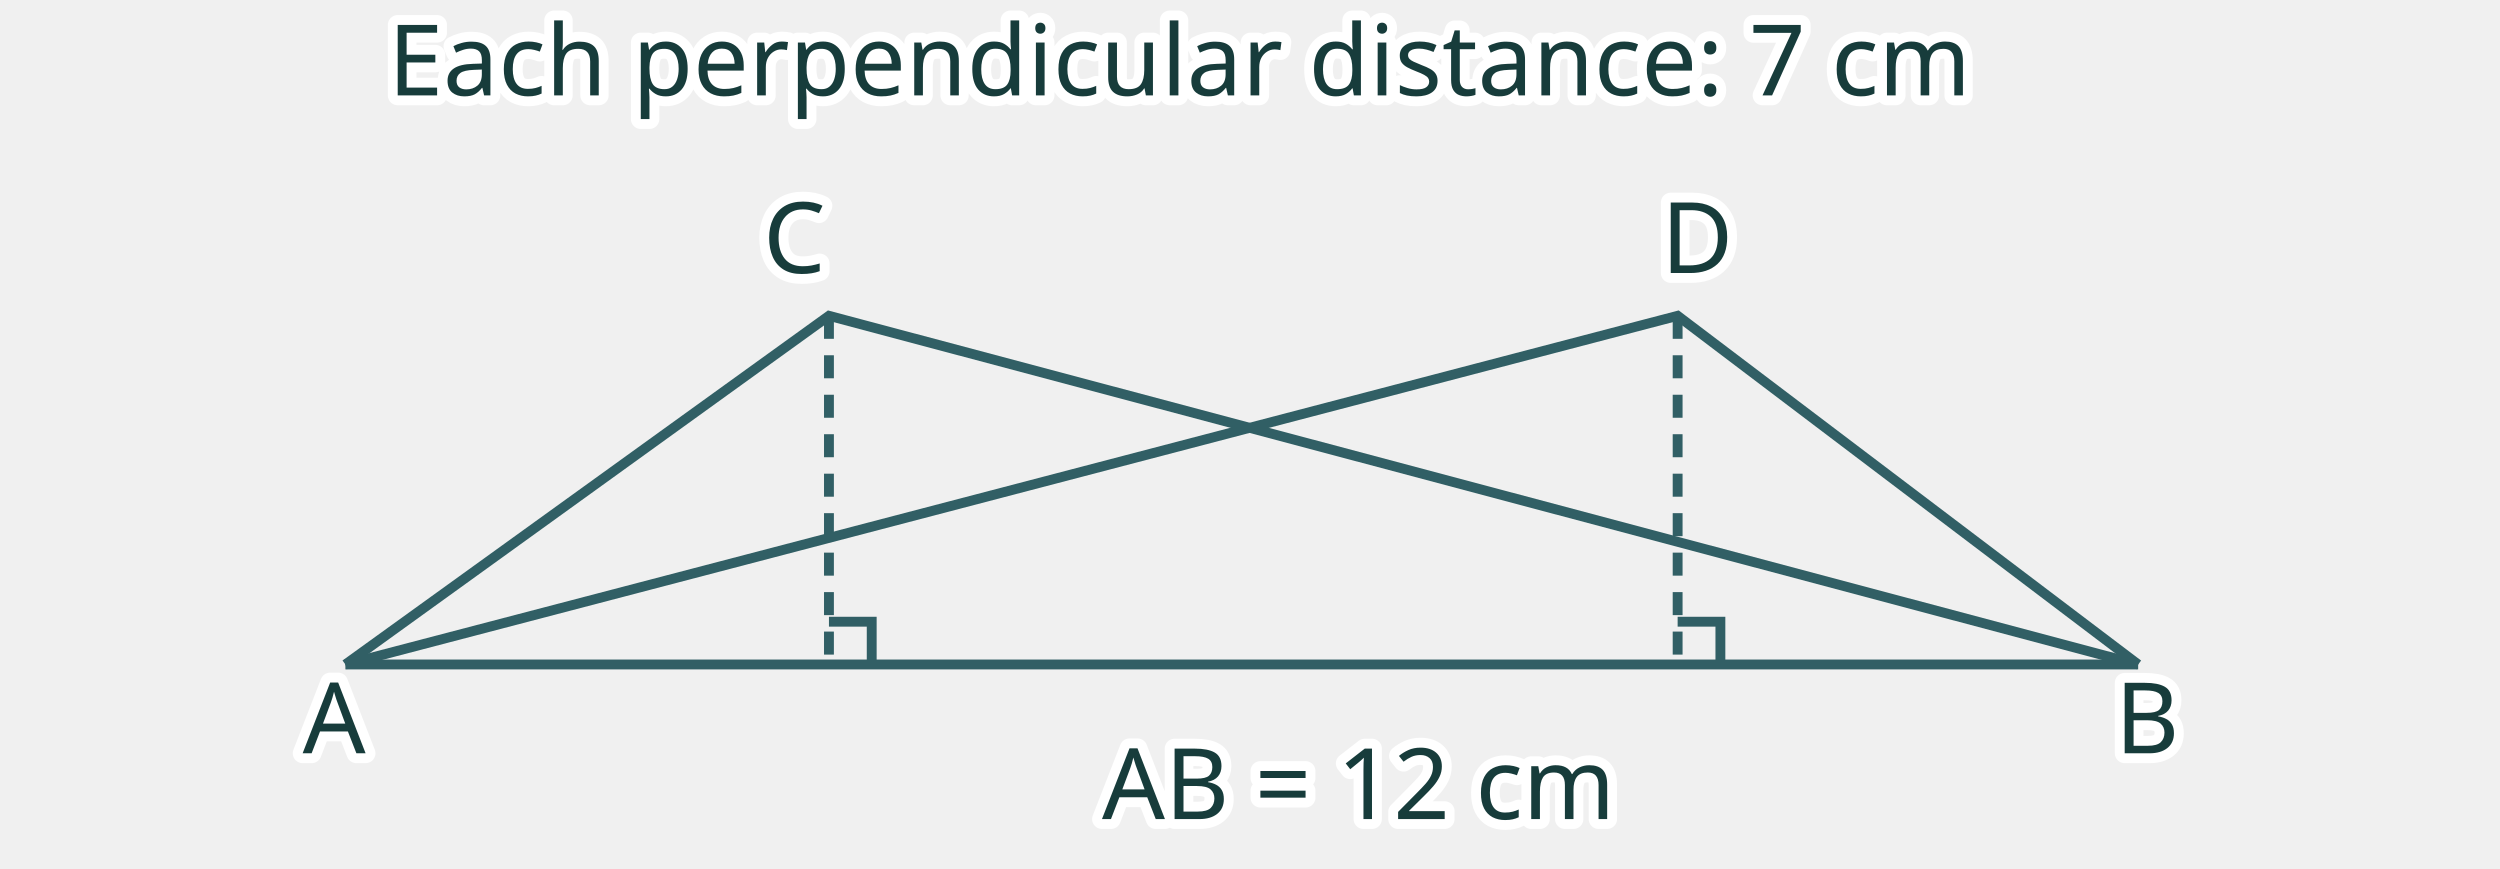
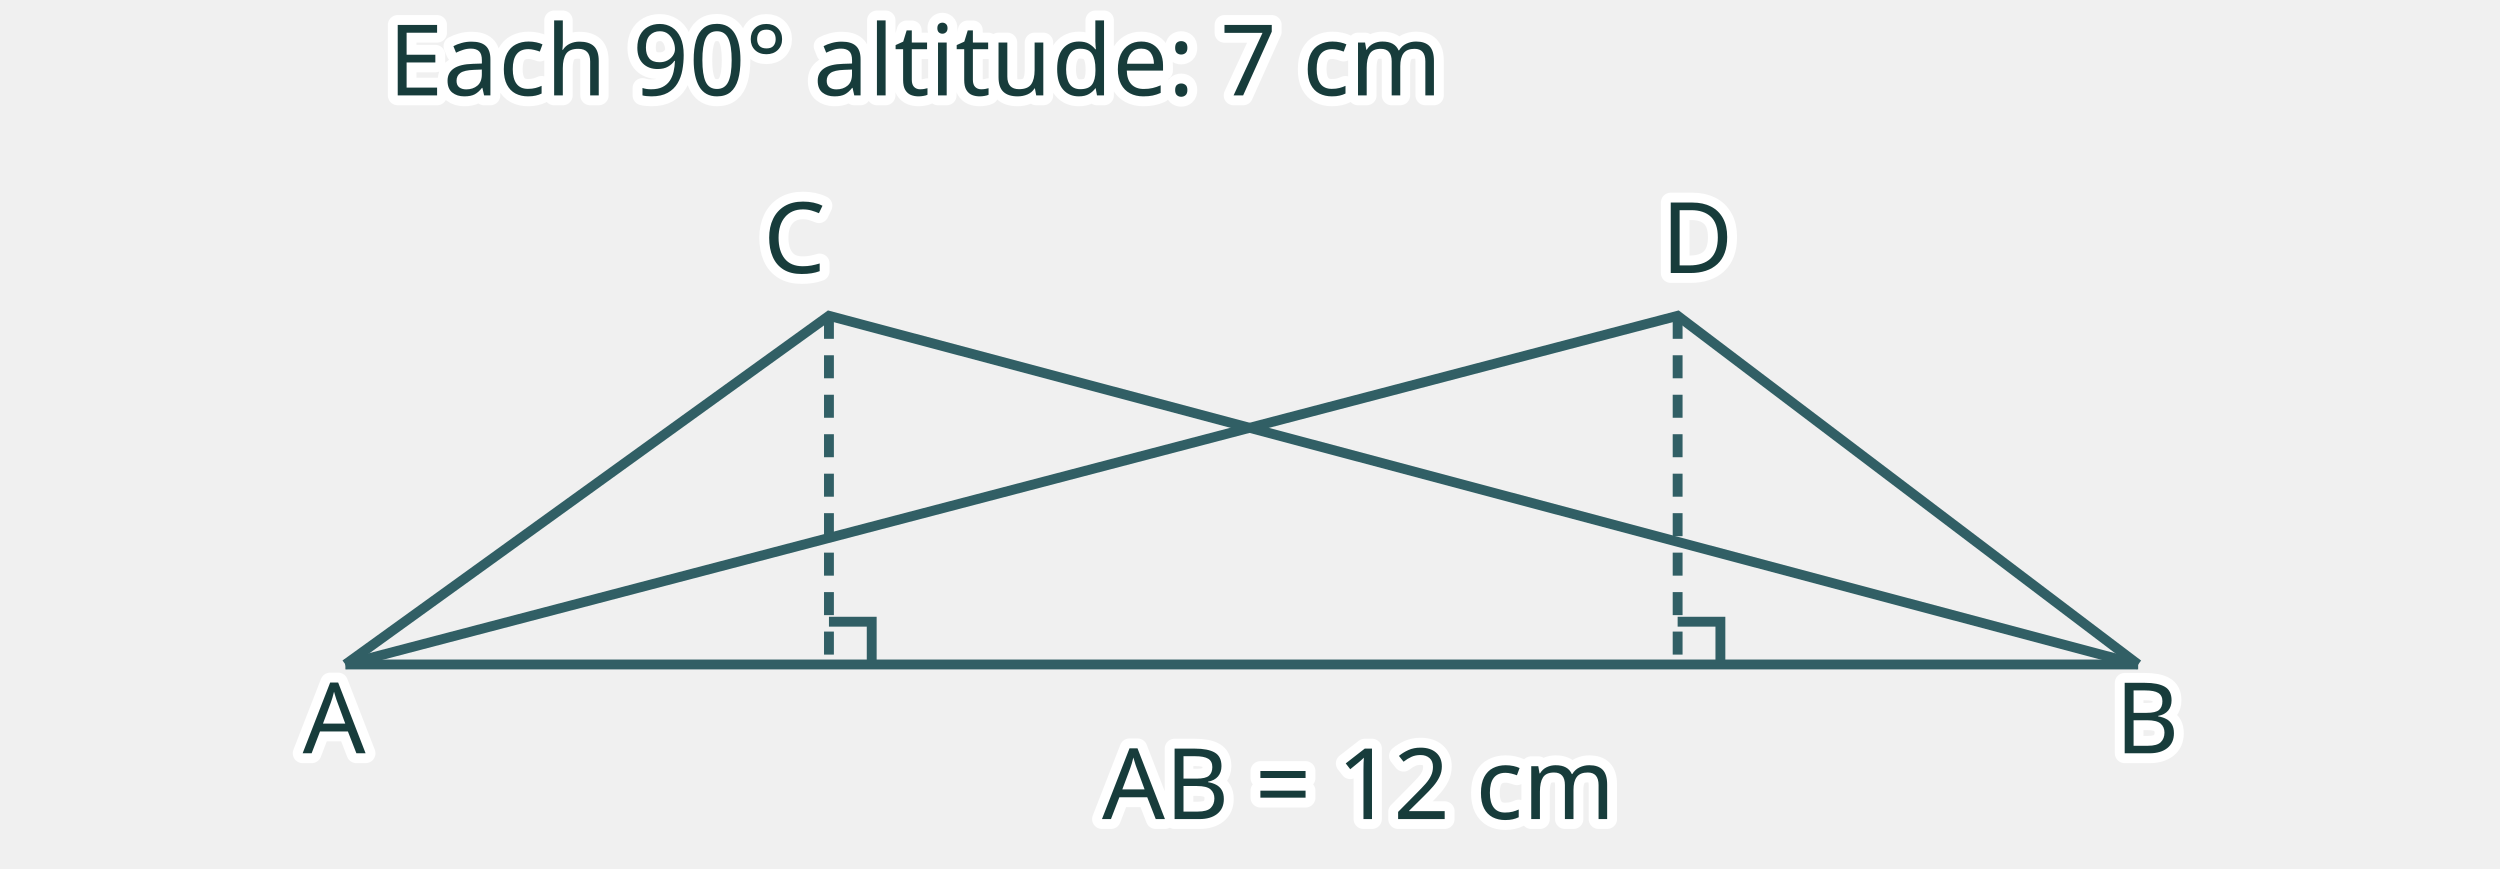
<svg xmlns="http://www.w3.org/2000/svg" viewBox="0 0 760 264" style="width:100%;max-width:535px!important;height:auto" role="img" aria-label="Unsolved shared-base triangle givens" font-family="system-ui,sans-serif">
  <style>text{fill:#173c3b;font-size:30px;stroke:#fff;stroke-width:6px;paint-order:stroke;stroke-linejoin:round}line,path{stroke:#315f65;stroke-width:3;fill:none}@media print{g[data-g9-stage-id]{display:inline!important}}</style>
  <g data-g9-stage-id="JUS-D1-QA-GIVENS">
    <line x1="105" y1="202" x2="650" y2="202" />
    <text font-size="30" x="92" y="229">A</text>
    <text font-size="30" x="643" y="229">B</text>
    <path d="M105 202 L252 96 L650 202" />
    <line x1="252" y1="96" x2="252" y2="202" stroke-dasharray="7 5" />
    <path d="M252 189 h13 v13" />
    <path d="M105 202 L510 96 L650 202" />
    <line x1="510" y1="96" x2="510" y2="202" stroke-dasharray="7 5" />
    <path d="M510 189 h13 v13" />
    <text font-size="30" x="232" y="83">C</text>
    <text font-size="30" x="505" y="83">D</text>
-     <text font-size="30" x="118" y="29">Each perpendicular distance: 7 cm</text>
+     <text font-size="30" x="118" y="29">Each 90° altitude: 7 cm</text>
    <text font-size="30" x="335" y="249">AB = 12 cm</text>
  </g>
</svg>
